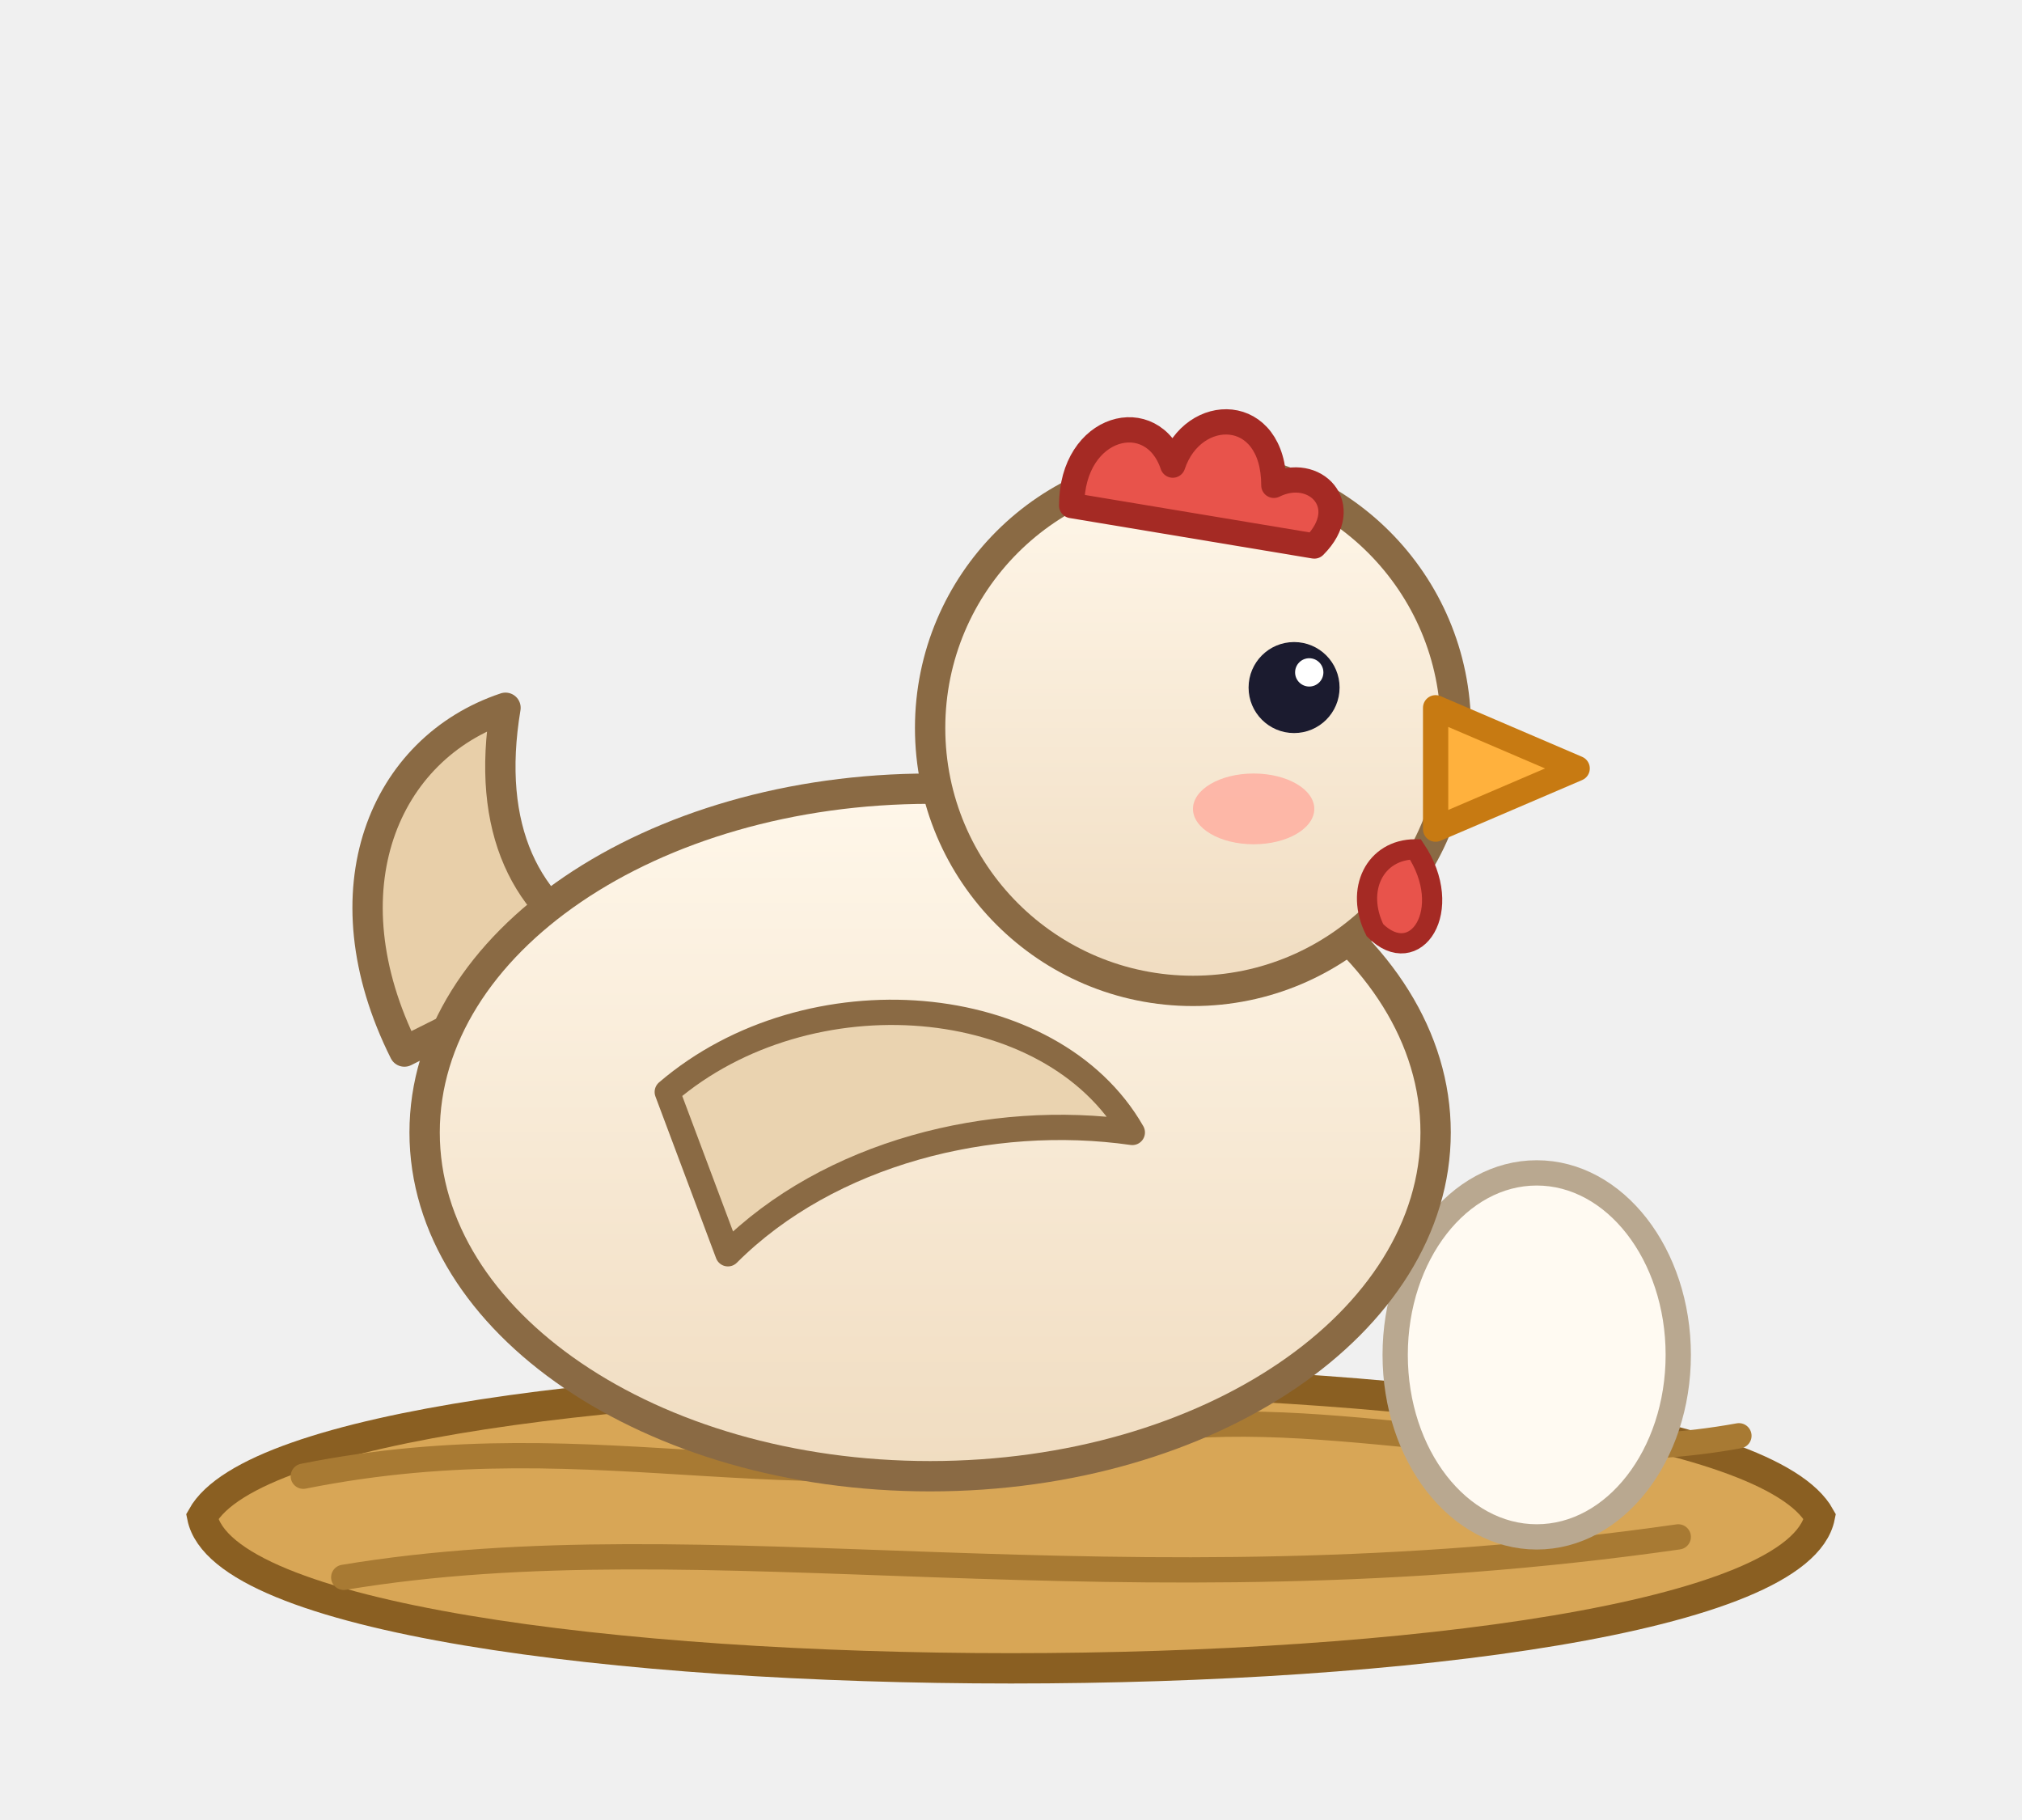
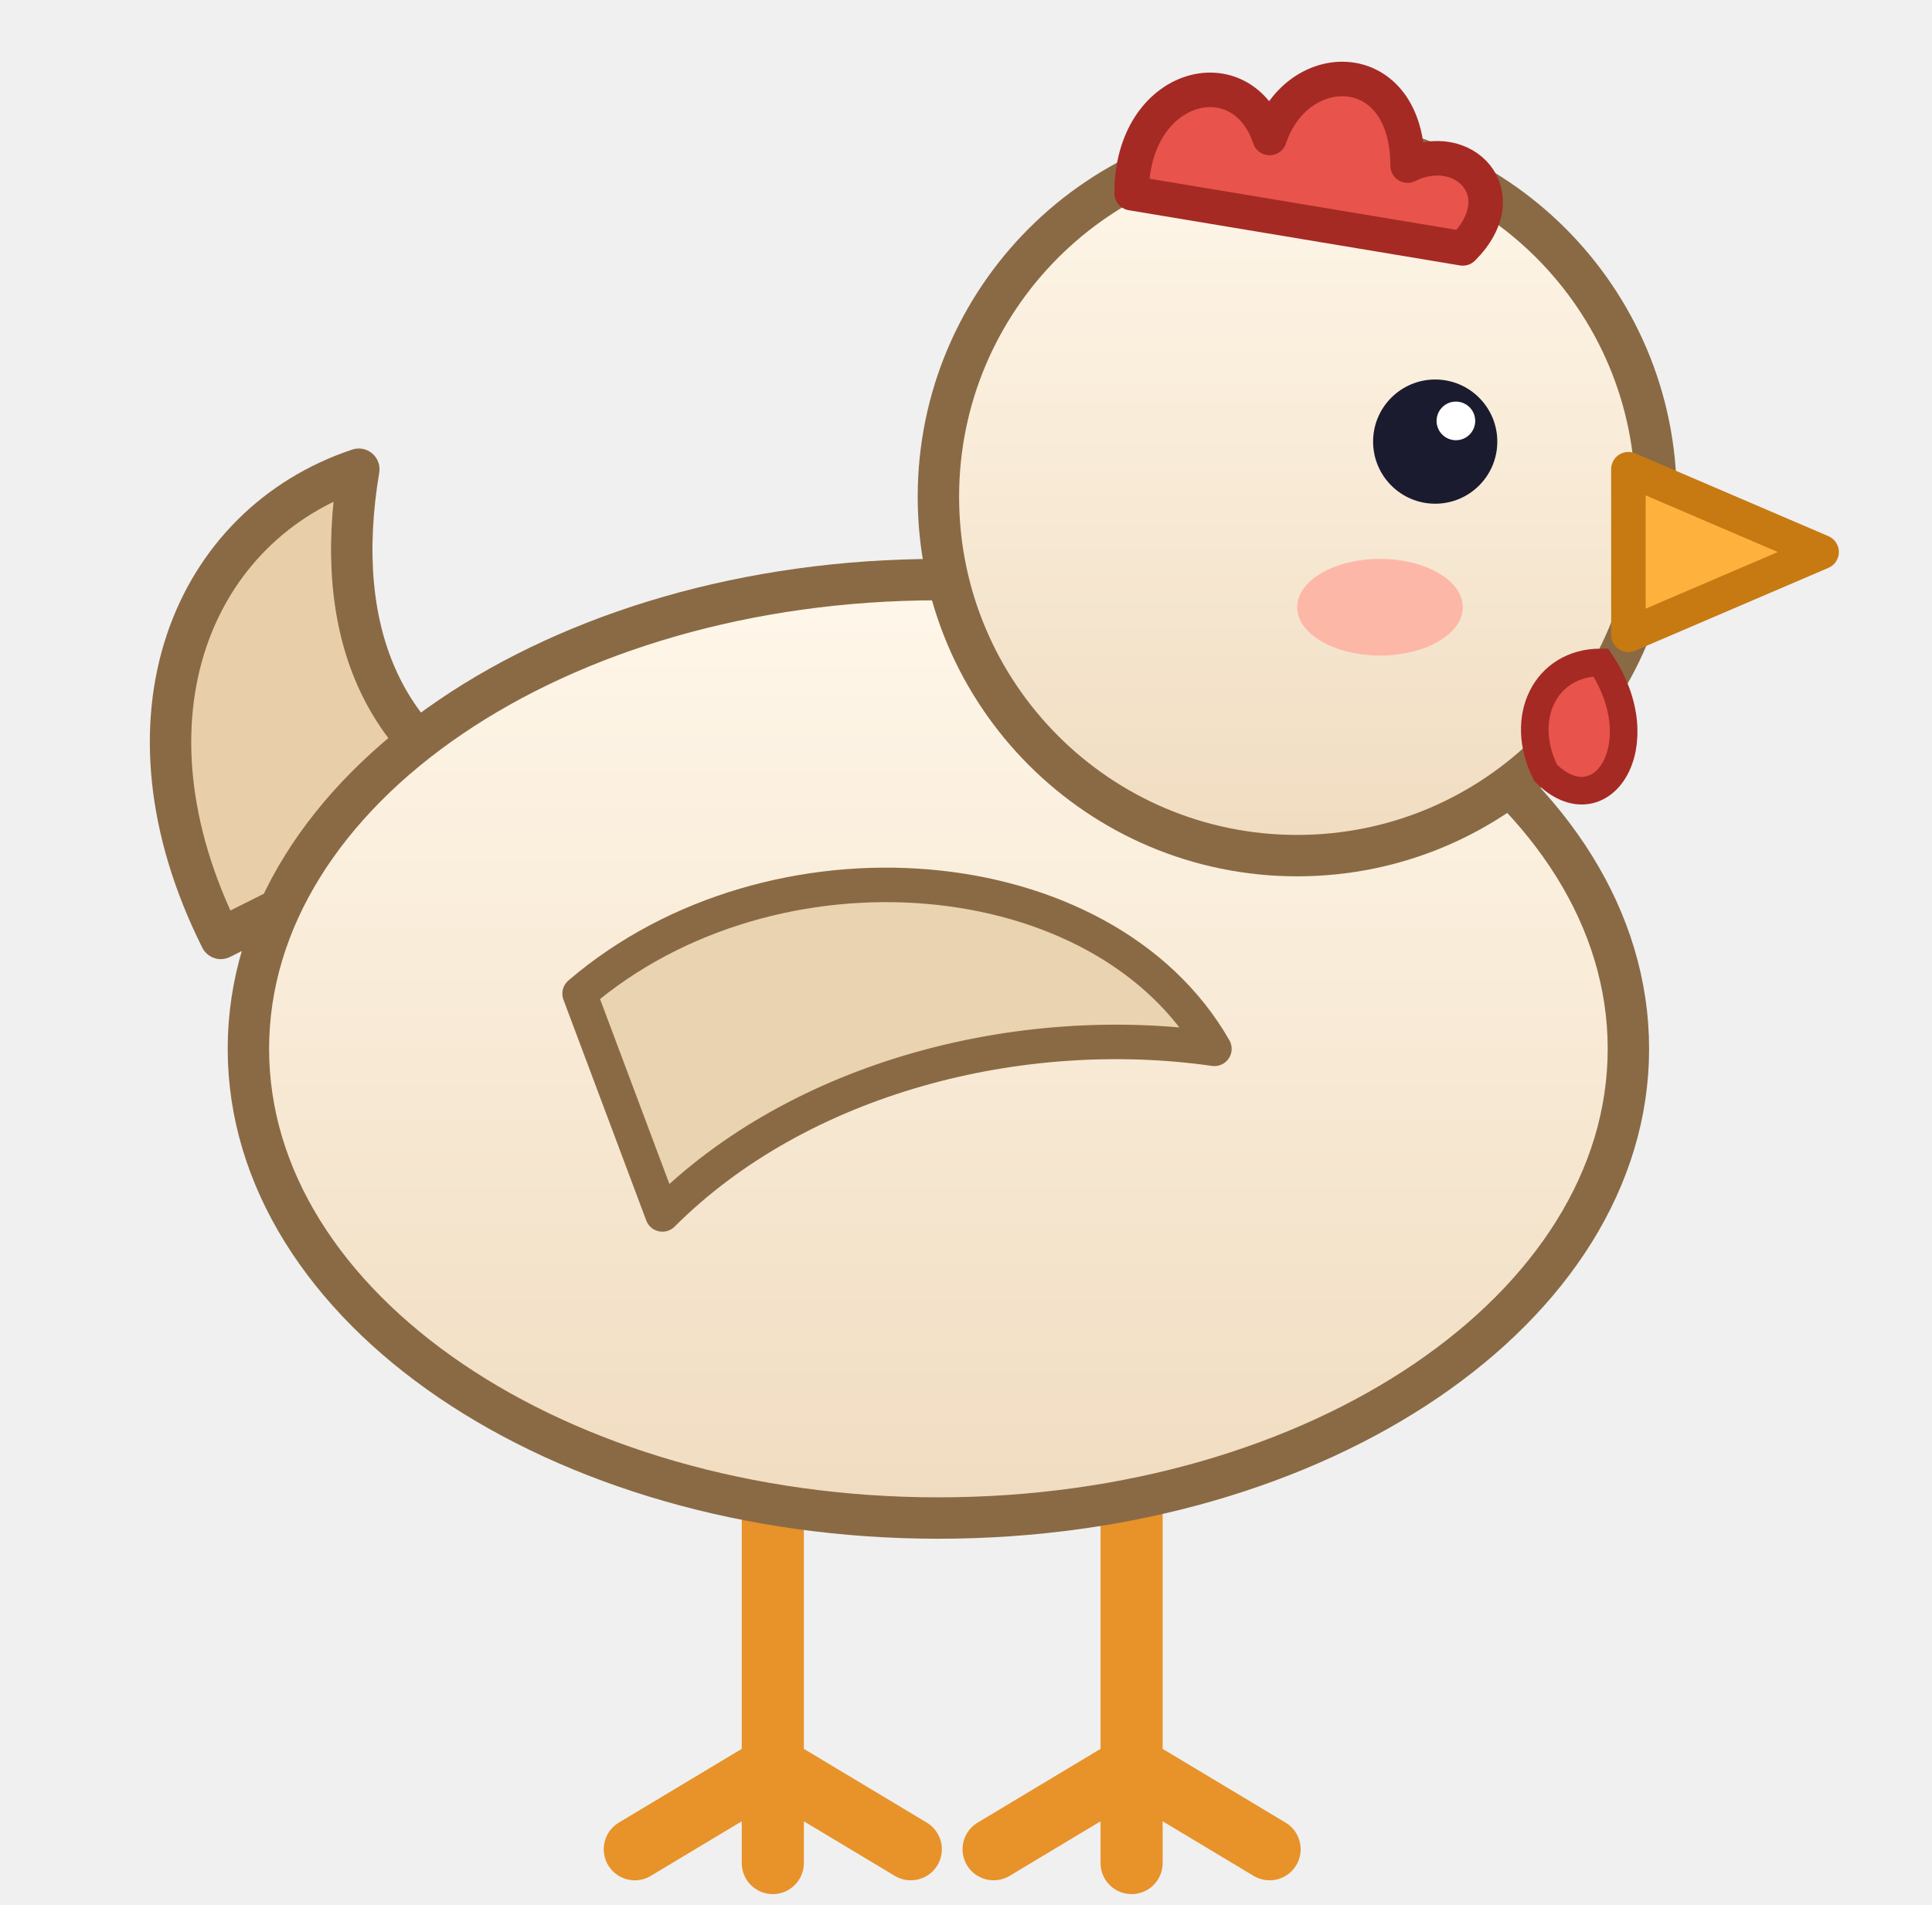
- <svg xmlns="http://www.w3.org/2000/svg" viewBox="0 0 200 180">
+ <svg xmlns="http://www.w3.org/2000/svg" viewBox="24 36 140 138">
  <defs>
    <linearGradient id="kp-lijf" x1="0" y1="0" x2="0" y2="1">
      <stop offset="0" stop-color="#fff7ea" />
      <stop offset="1" stop-color="#f0dcc0" />
    </linearGradient>
  </defs>
-   <path d="M20 150 C30 132 170 132 180 150 C176 170 24 170 20 150 Z" fill="#d8a656" stroke="#8a5f22" stroke-width="3" />
-   <path d="M30 146 C60 140 80 150 110 142 C130 138 150 146 172 142 M34 156 C70 150 110 160 166 152" fill="none" stroke="#a87a33" stroke-width="2.5" stroke-linecap="round" />
-   <ellipse cx="152" cy="134" rx="14" ry="18" fill="#fffaf2" stroke="#b9a890" stroke-width="2.5" />
+   <path d="M80 140 V164 M80 164 L70 170 M80 164 L80 171 M80 164 L90 170 M106 140 V164 M106 164 L96 170 M106 164 L106 171 M106 164 L116 170" fill="none" stroke="#e8922a" stroke-width="4.5" stroke-linecap="round" stroke-linejoin="round" />
  <path d="M40 104 C32 88 38 74 50 70 C48 82 52 90 60 94 Z" fill="#e8cfa9" stroke="#8a6a44" stroke-width="3" stroke-linejoin="round" />
  <ellipse cx="92" cy="112" rx="50" ry="34" fill="url(#kp-lijf)" stroke="#8a6a44" stroke-width="3" />
  <path d="M66 108 C80 96 104 98 112 112 C98 110 82 114 72 124 Z" fill="#ead3b0" stroke="#8a6a44" stroke-width="2.5" stroke-linejoin="round" />
  <circle cx="118" cy="72" r="26" fill="url(#kp-lijf)" stroke="#8a6a44" stroke-width="3" />
  <path d="M106 50 C106 42 114 40 116 46 C118 40 126 40 126 48 C130 46 134 50 130 54 Z" fill="#e8534b" stroke="#a52a24" stroke-width="2.5" stroke-linejoin="round" />
  <path d="M142 70 L156 76 L142 82 Z" fill="#ffb13d" stroke="#c77a12" stroke-width="2.5" stroke-linejoin="round" />
  <path d="M140 84 C144 90 140 96 136 92 C134 88 136 84 140 84 Z" fill="#e8534b" stroke="#a52a24" stroke-width="2" />
  <circle cx="128" cy="68" r="4.5" fill="#1b1b2f" />
  <circle cx="129.5" cy="66.5" r="1.4" fill="#fff" />
  <ellipse cx="124" cy="80" rx="6" ry="3.5" fill="#ffab9e" opacity="0.8" />
</svg>
